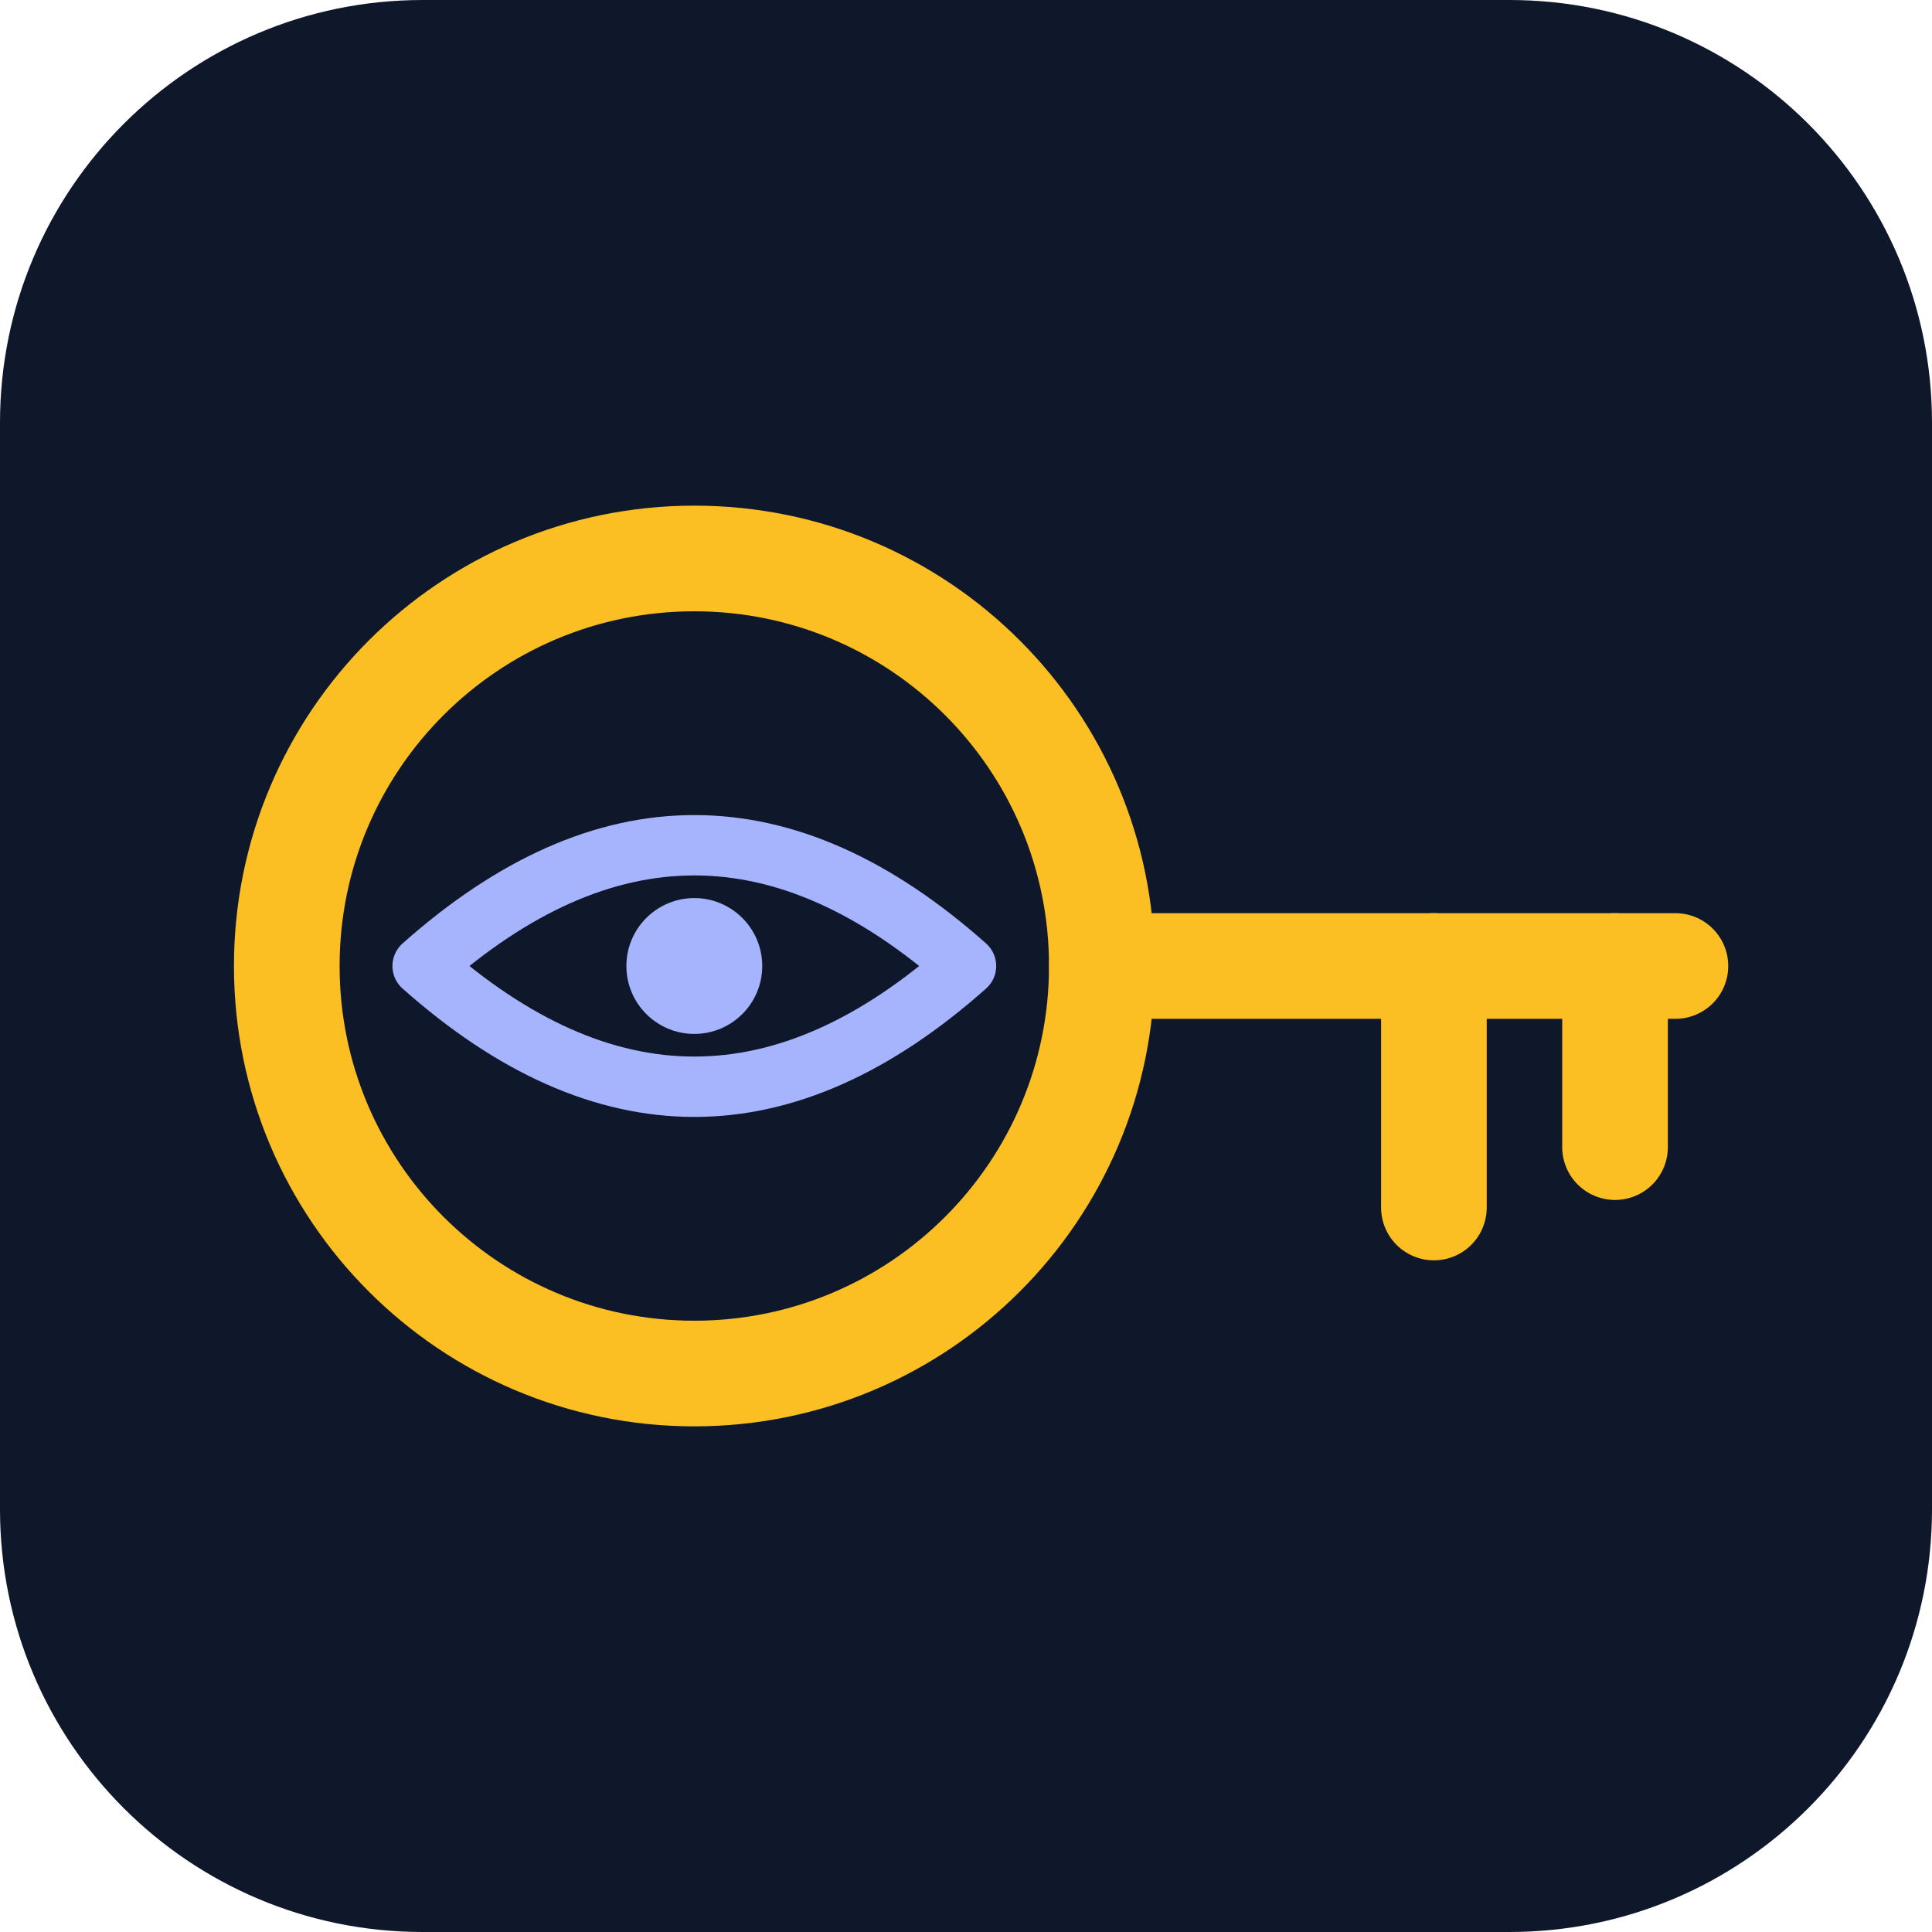
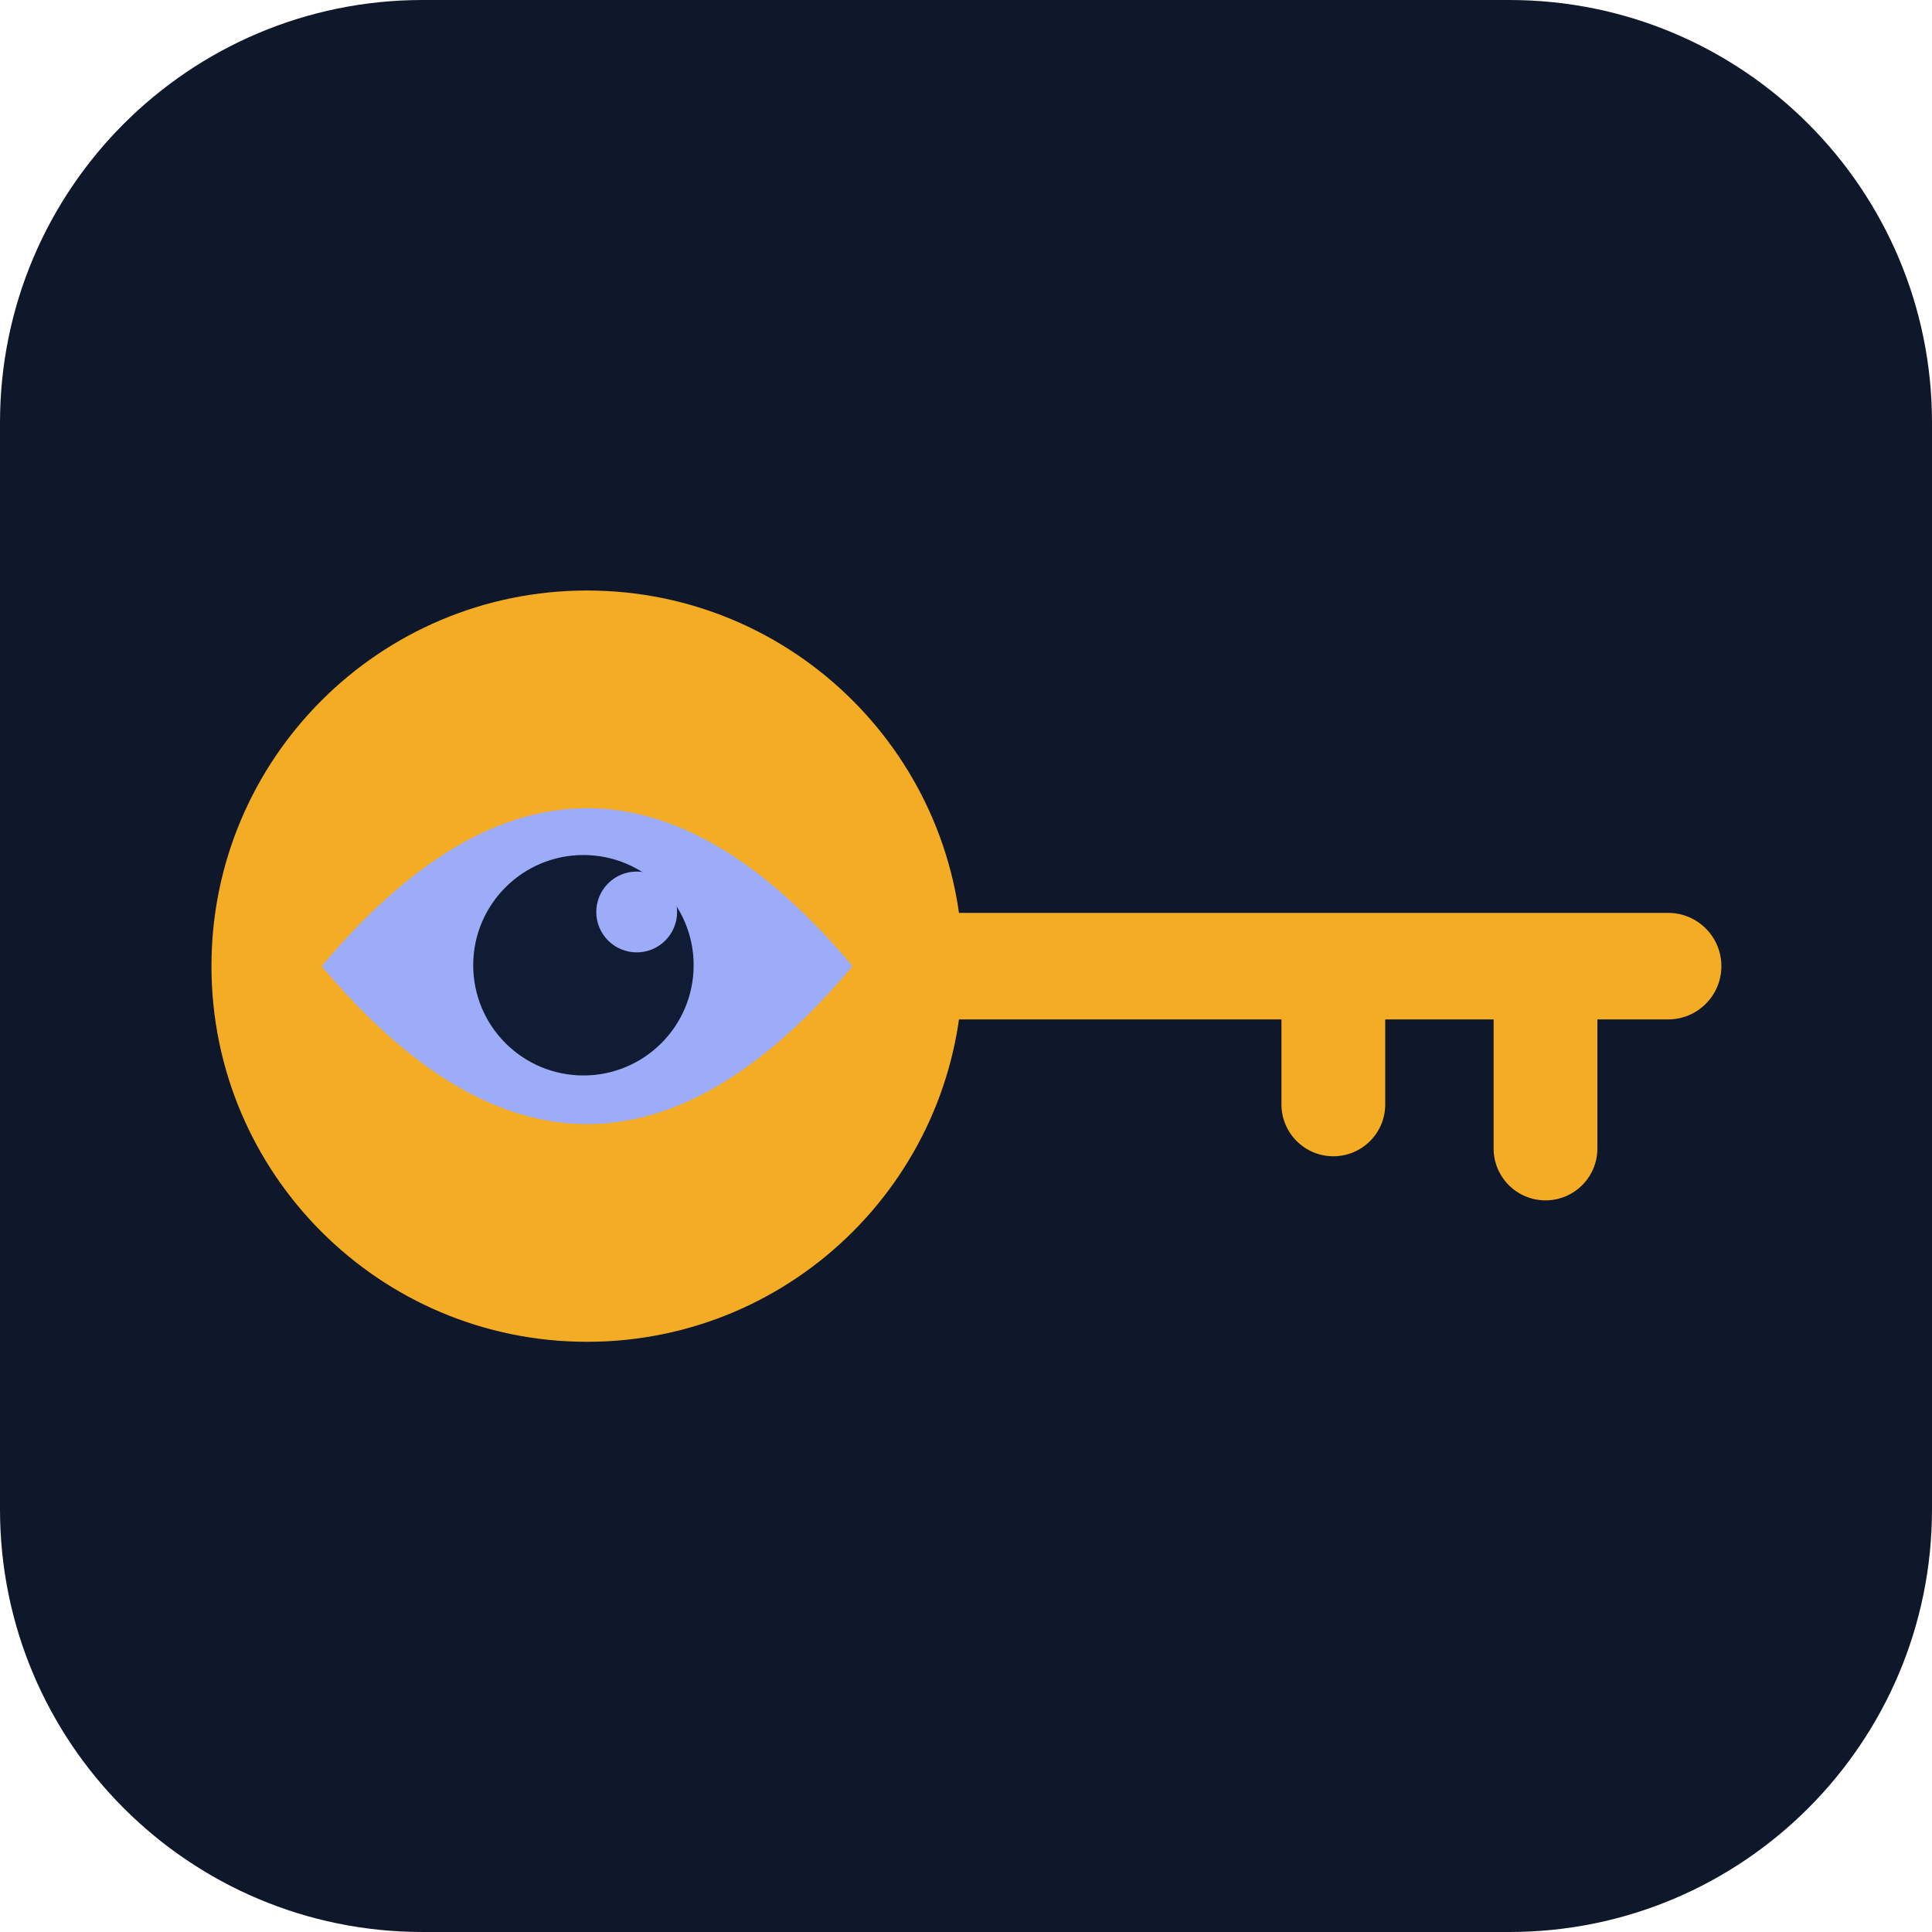
<svg xmlns="http://www.w3.org/2000/svg" viewBox="0 0 256 256" width="256" height="256" role="img" aria-label="keypeek">
  <rect width="256" height="256" rx="56" fill="#0f172a" />
-   <circle cx="92" cy="128" r="54" fill="none" stroke="#fbbf24" stroke-width="14" />
-   <path d="M56 128 Q92 96 128 128 Q92 160 56 128Z" fill="none" stroke="#a5b4fc" stroke-width="8" stroke-linejoin="round" />
-   <circle cx="92" cy="128" r="9" fill="#a5b4fc" />
-   <path d="M146 128 H222" stroke="#fbbf24" stroke-width="14" stroke-linecap="round" />
-   <path d="M190 128 V160 M214 128 V152" stroke="#fbbf24" stroke-width="14" stroke-linecap="round" />
+   <g transform="translate(3.8 3.4) scale(0.1217)">
+     <rect x="900" y="966" width="943" height="116" rx="58" fill="#f4ac24" />
+     <rect x="1364" y="1000" width="113" height="231" rx="56.5" fill="#f4ac24" />
+     <rect x="1595" y="1000" width="113" height="279" rx="56.5" fill="#f4ac24" />
+     <circle cx="608" cy="1024" r="409" fill="#f4ac24" />
+     <path d="M319 1024 Q608 680 897 1024 Q608 1368 319 1024Z" fill="#9cacf8" />
+     <circle cx="604" cy="1023" r="120" fill="#101c34" />
+     <circle cx="662" cy="965" r="44" fill="#9cacf8" />
+   </g>
</svg>
